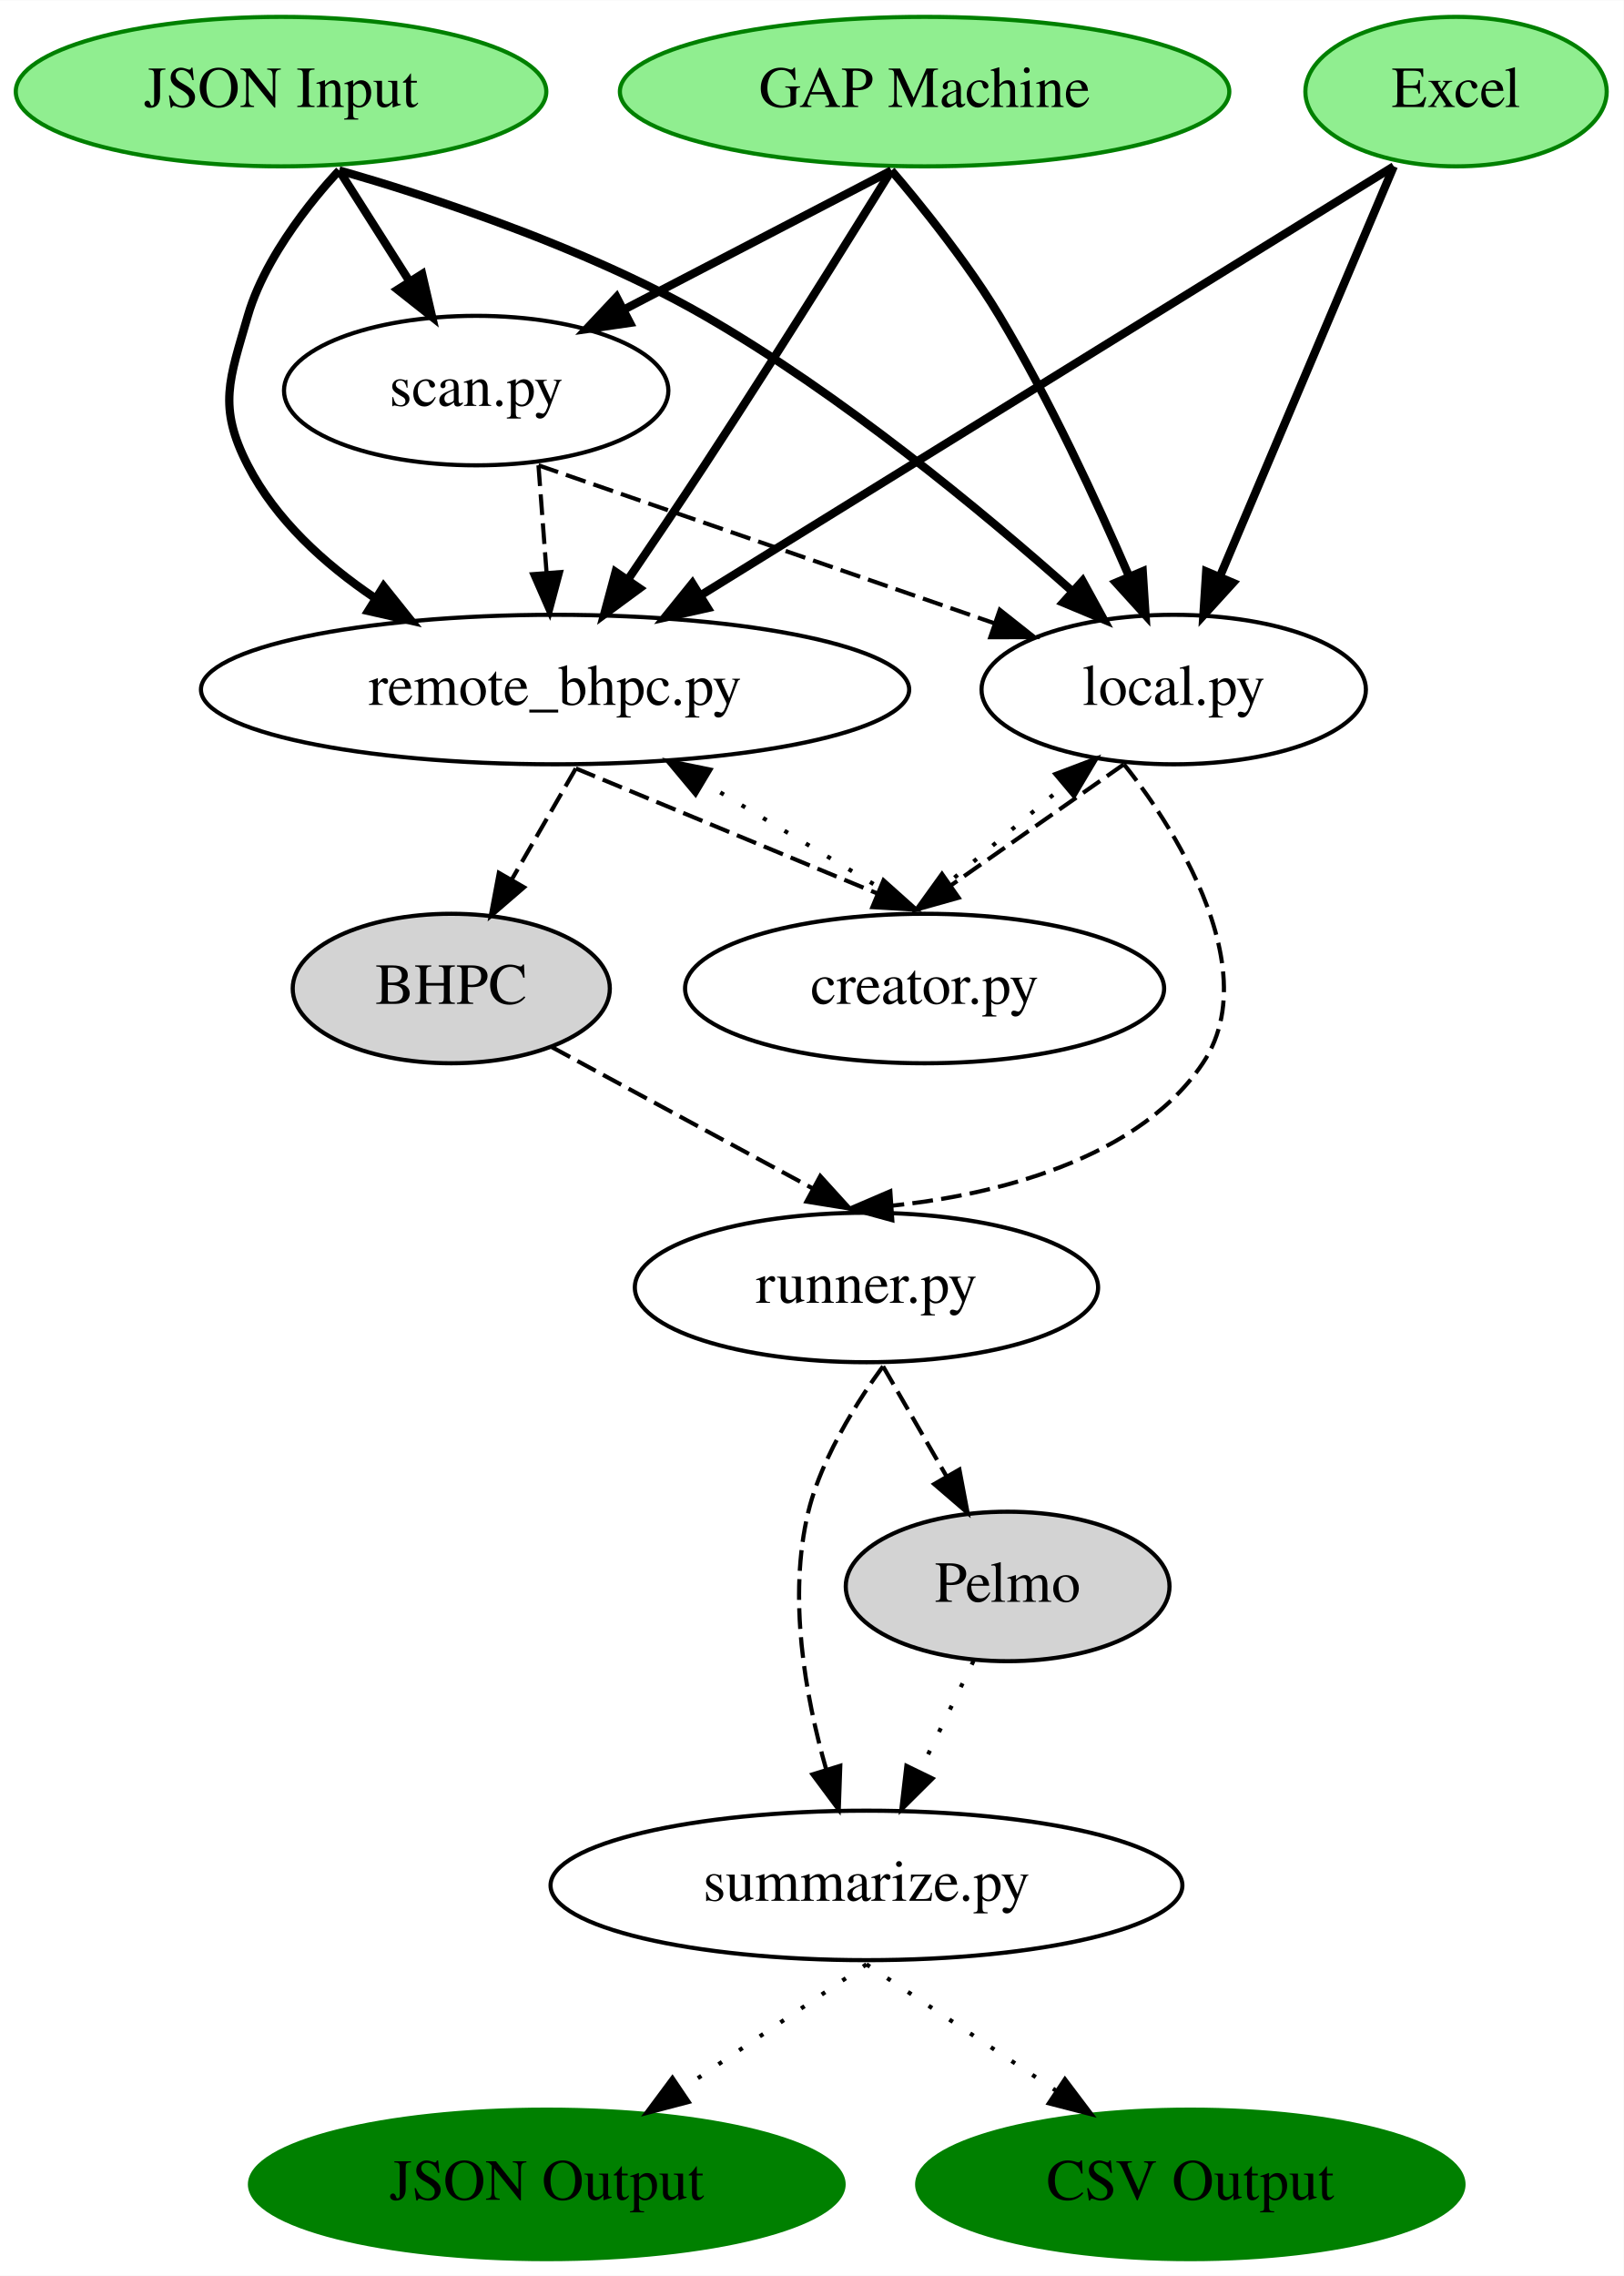
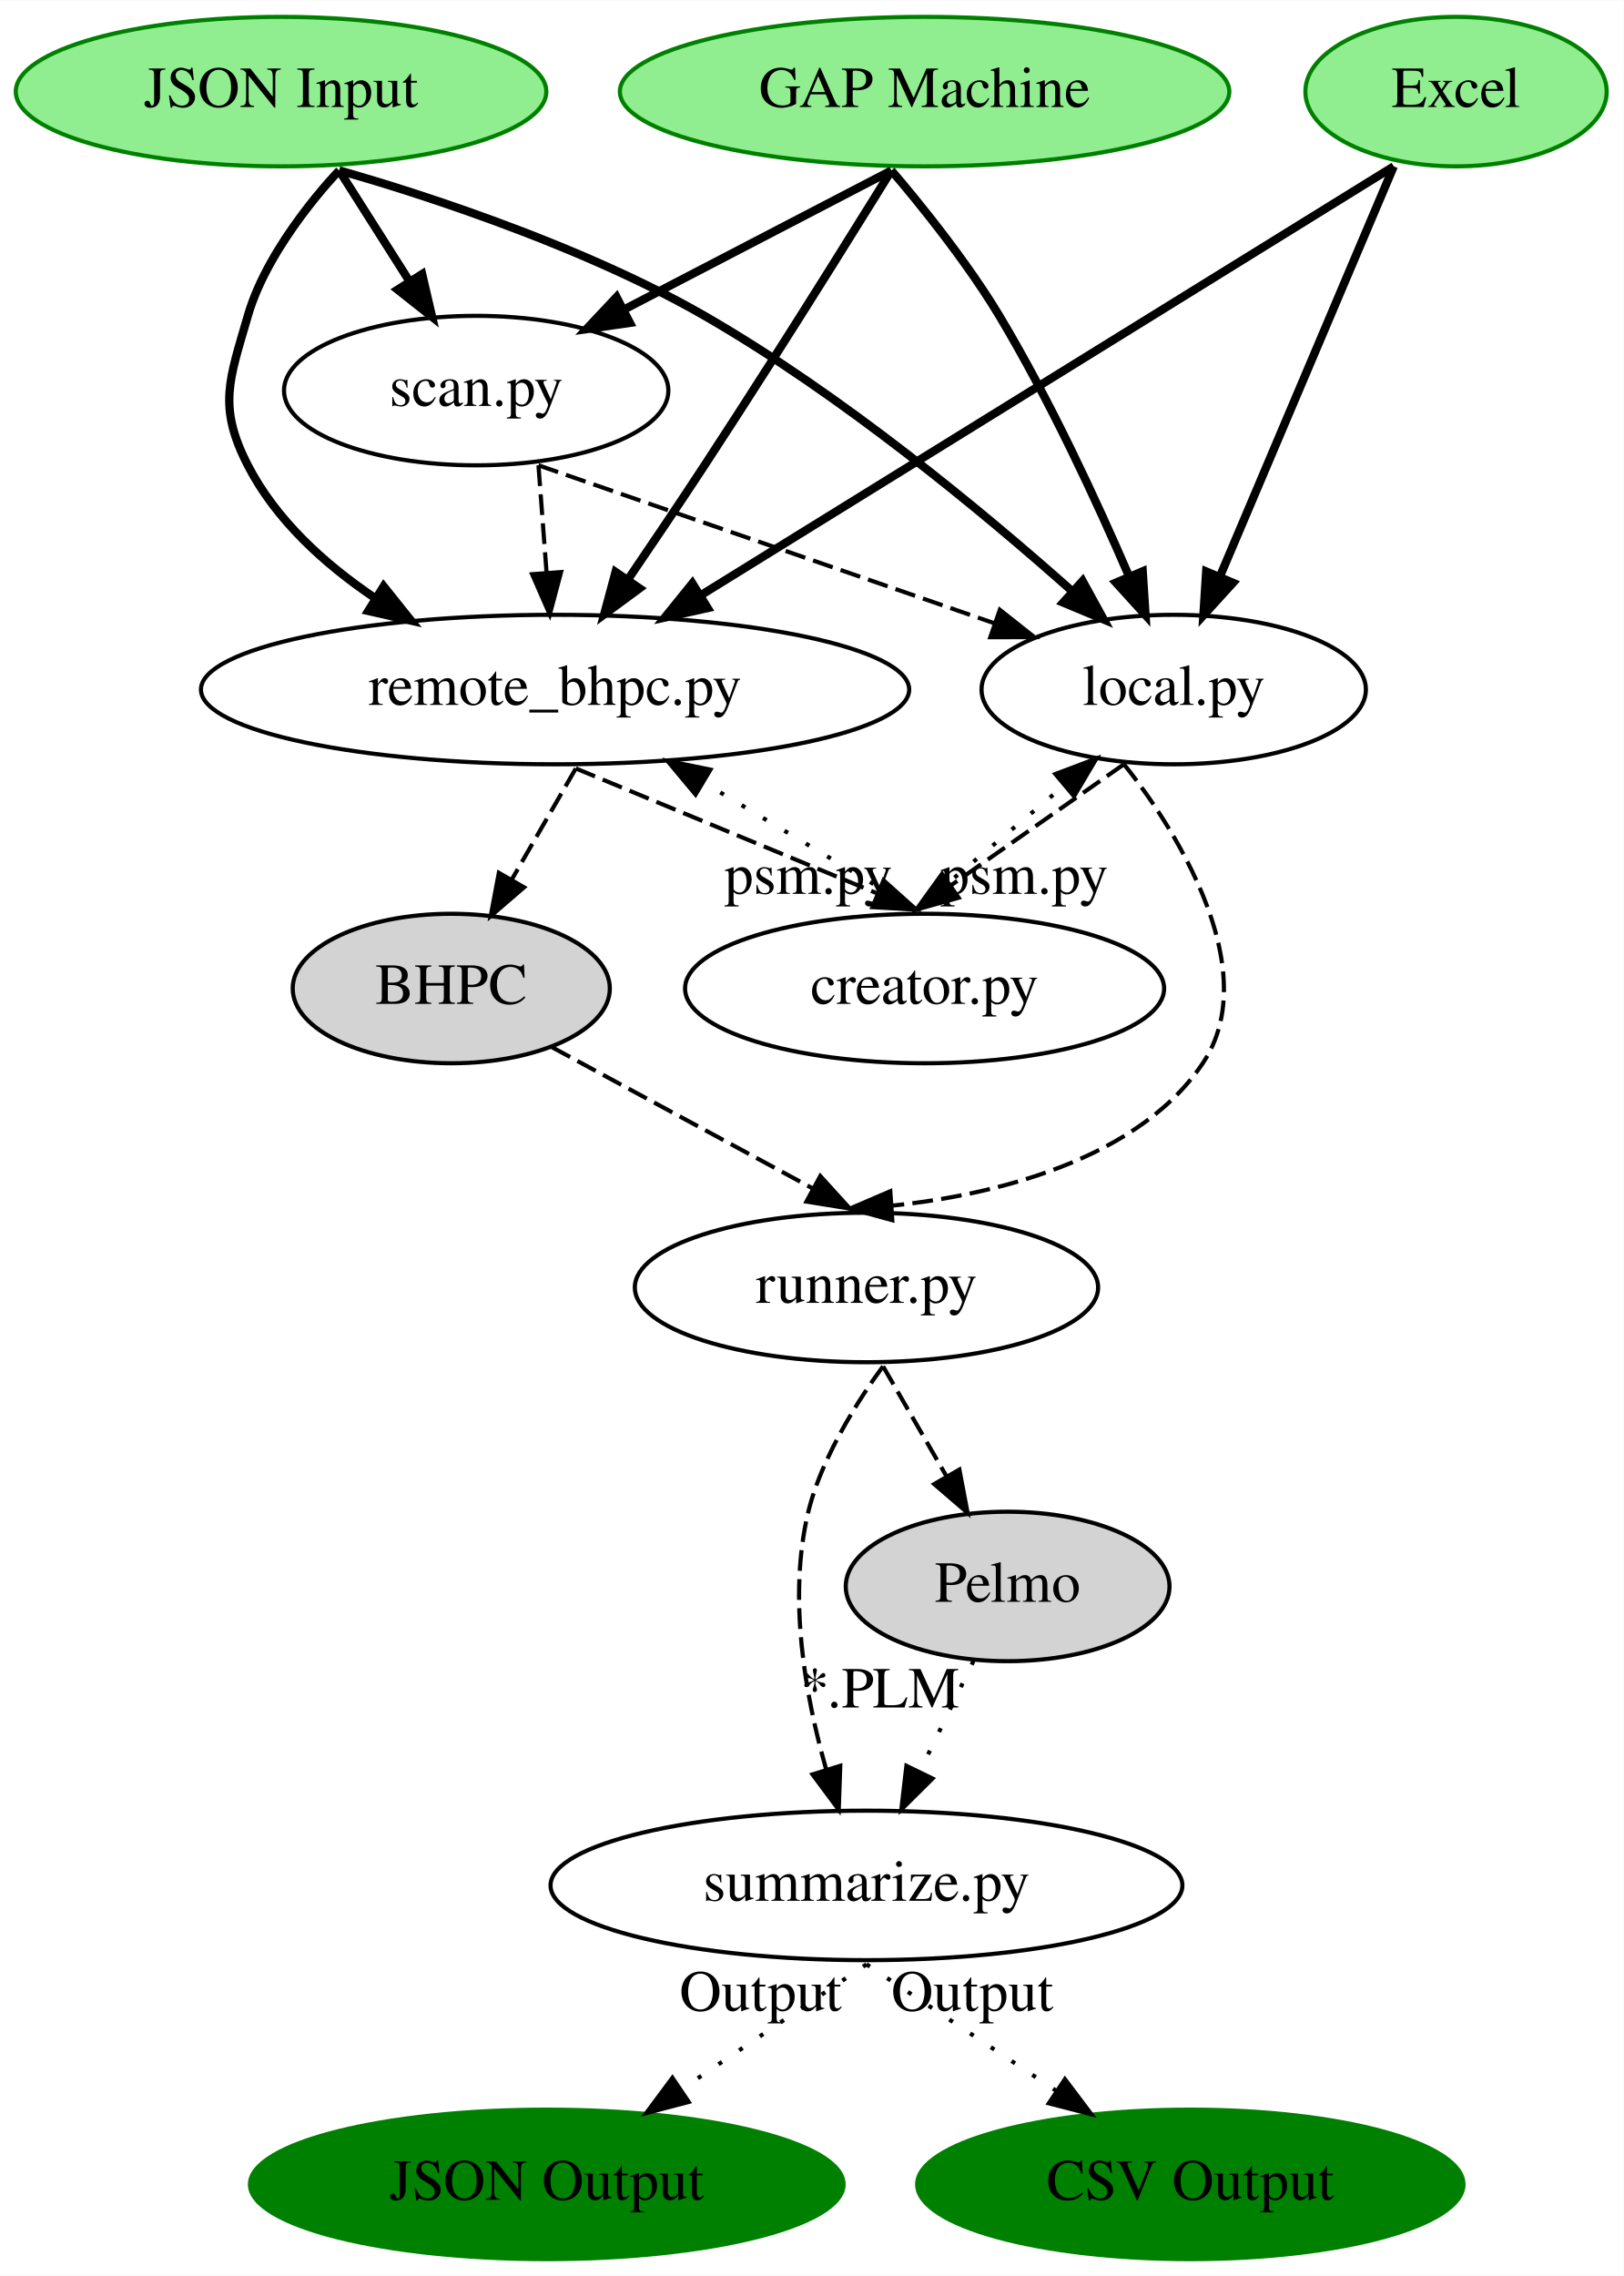
<svg xmlns="http://www.w3.org/2000/svg" width="391pt" height="548pt" viewBox="0.00 0.00 391.09 548.00">
  <g id="graph0" class="graph" transform="scale(1 1) rotate(0) translate(4 544)">
    <polygon fill="white" stroke="transparent" points="-4,4 -4,-544 387.09,-544 387.09,4 -4,4" />
    <g id="node1" class="node">
      <ellipse fill="none" stroke="black" cx="110.69" cy="-450" rx="46.29" ry="18" />
      <text text-anchor="middle" x="110.69" y="-446.3" font-family="Times,serif" font-size="14.00">scan.py</text>
    </g>
    <g id="node2" class="node">
      <ellipse fill="none" stroke="black" cx="278.69" cy="-378" rx="46.29" ry="18" />
      <text text-anchor="middle" x="278.69" y="-374.3" font-family="Times,serif" font-size="14.00">local.py</text>
    </g>
    <g id="edge1" class="edge">
      <path fill="none" stroke="black" stroke-dasharray="5,2" d="M125.69,-432C125.69,-432 190.26,-409.63 235.5,-393.96" />
      <polygon fill="black" stroke="black" points="236.81,-397.21 245.12,-390.63 234.52,-390.6 236.81,-397.21" />
    </g>
    <g id="node3" class="node">
      <ellipse fill="none" stroke="black" cx="129.69" cy="-378" rx="85.29" ry="18" />
      <text text-anchor="middle" x="129.69" y="-374.3" font-family="Times,serif" font-size="14.00">
                remote_bhpc.py
            </text>
    </g>
    <g id="edge2" class="edge">
      <path fill="none" stroke="black" stroke-dasharray="5,2" d="M125.69,-432C125.69,-432 126.66,-419.27 127.63,-406.29" />
      <polygon fill="black" stroke="black" points="131.14,-406.3 128.41,-396.06 124.16,-405.77 131.14,-406.3" />
    </g>
    <g id="node4" class="node">
      <ellipse fill="none" stroke="black" cx="218.69" cy="-306" rx="57.69" ry="18" />
      <text text-anchor="middle" x="218.69" y="-302.3" font-family="Times,serif" font-size="14.00">creator.py
            </text>
    </g>
    <g id="edge3" class="edge">
      <path fill="none" stroke="black" stroke-dasharray="5,2" d="M266.69,-360C266.69,-360 239.15,-340.72 224.95,-330.78" />
      <polygon fill="black" stroke="black" points="226.89,-327.87 216.69,-325 222.88,-333.6 226.89,-327.87" />
    </g>
    <g id="node5" class="node">
      <ellipse fill="none" stroke="black" cx="204.69" cy="-234" rx="55.79" ry="18" />
      <text text-anchor="middle" x="204.69" y="-230.3" font-family="Times,serif" font-size="14.00">runner.py
            </text>
    </g>
    <g id="edge5" class="edge">
      <path fill="none" stroke="black" stroke-dasharray="5,2" d="M266.69,-360C266.69,-360 304.11,-315.5 285.69,-288 268.64,-262.54 229.36,-255.58 210.78,-253.7" />
      <polygon fill="black" stroke="black" points="210.91,-250.2 200.69,-253 210.43,-257.18 210.91,-250.2" />
    </g>
    <g id="edge4" class="edge">
      <path fill="none" stroke="black" stroke-dasharray="5,2" d="M134.69,-359C134.69,-359 185.75,-337.83 207.29,-328.9" />
      <polygon fill="black" stroke="black" points="208.8,-332.06 216.69,-325 206.12,-325.6 208.8,-332.06" />
    </g>
    <g id="node8" class="node">
      <ellipse fill="lightgrey" stroke="black" cx="104.69" cy="-306" rx="38.19" ry="18" />
      <text text-anchor="middle" x="104.69" y="-302.3" font-family="Times,serif" font-size="14.00">BHPC</text>
    </g>
    <g id="edge7" class="edge">
      <path fill="none" stroke="black" stroke-dasharray="5,2" d="M134.69,-359C134.69,-359 126.96,-345.59 119.34,-332.39" />
      <polygon fill="black" stroke="black" points="122.22,-330.37 114.19,-323.45 116.15,-333.86 122.22,-330.37" />
    </g>
    <g id="edge10" class="edge">
      <path fill="none" stroke="black" stroke-dasharray="1,5" d="M216.69,-325C216.69,-325 235.26,-340.57 252.07,-354.67" />
      <polygon fill="black" stroke="black" points="250.18,-357.65 260.09,-361.4 254.68,-352.29 250.18,-357.65" />
+       <text text-anchor="middle" x="190.69" y="-328.8" font-family="Times,serif" font-size="14.00">psm.py</text>
    </g>
    <g id="edge11" class="edge">
      <path fill="none" stroke="black" stroke-dasharray="1,5" d="M216.69,-325C216.69,-325 189.4,-341.31 165.39,-355.67" />
      <polygon fill="black" stroke="black" points="163.53,-352.7 156.74,-360.83 167.12,-358.71 163.53,-352.7" />
+       <text text-anchor="middle" x="242.69" y="-328.8" font-family="Times,serif" font-size="14.00">psm.py</text>
    </g>
    <g id="node6" class="node">
      <ellipse fill="none" stroke="black" cx="204.69" cy="-90" rx="76.09" ry="18" />
      <text text-anchor="middle" x="204.69" y="-86.3" font-family="Times,serif" font-size="14.00">summarize.py
            </text>
    </g>
    <g id="edge9" class="edge">
      <path fill="none" stroke="black" stroke-dasharray="5,2" d="M208.69,-215C208.69,-215 194.81,-197 190.69,-180 185.71,-159.41 189.92,-135.7 194.99,-117.93" />
      <polygon fill="black" stroke="black" points="198.38,-118.81 198.01,-108.23 191.69,-116.73 198.38,-118.81" />
    </g>
    <g id="node7" class="node">
      <ellipse fill="lightgrey" stroke="black" cx="238.69" cy="-162" rx="38.99" ry="18" />
      <text text-anchor="middle" x="238.69" y="-158.3" font-family="Times,serif" font-size="14.00">Pelmo</text>
    </g>
    <g id="edge6" class="edge">
      <path fill="none" stroke="black" stroke-dasharray="5,2" d="M208.69,-215C208.69,-215 216.33,-201.76 223.9,-188.64" />
      <polygon fill="black" stroke="black" points="227.07,-190.15 229.04,-179.74 221.01,-186.65 227.07,-190.15" />
    </g>
    <g id="node12" class="node">
      <ellipse fill="green" stroke="green" cx="127.69" cy="-18" rx="71.49" ry="18" />
      <text text-anchor="middle" x="127.69" y="-14.3" font-family="Times,serif" font-size="14.00">JSON Output
            </text>
    </g>
    <g id="edge13" class="edge">
      <path fill="none" stroke="black" stroke-dasharray="1,5" d="M204.69,-71C204.69,-71 181.17,-55.11 160.12,-40.9" />
      <polygon fill="black" stroke="black" points="161.88,-37.86 151.64,-35.17 157.96,-43.67 161.88,-37.86" />
+       <text text-anchor="middle" x="179.19" y="-59.8" font-family="Times,serif" font-size="14.00">Output</text>
    </g>
    <g id="node13" class="node">
      <ellipse fill="green" stroke="green" cx="282.69" cy="-18" rx="65.79" ry="18" />
      <text text-anchor="middle" x="282.69" y="-14.3" font-family="Times,serif" font-size="14.00">CSV Output
            </text>
    </g>
    <g id="edge14" class="edge">
      <path fill="none" stroke="black" stroke-dasharray="1,5" d="M204.69,-71C204.69,-71 229.04,-54.77 250.53,-40.45" />
      <polygon fill="black" stroke="black" points="252.49,-43.34 258.87,-34.88 248.61,-37.52 252.49,-43.34" />
+       <text text-anchor="middle" x="230.19" y="-59.8" font-family="Times,serif" font-size="14.00">Output</text>
    </g>
    <g id="edge12" class="edge">
      <path fill="none" stroke="black" stroke-dasharray="1,5" d="M230.46,-144.05C226.6,-136.09 221.89,-126.41 217.57,-117.51" />
      <polygon fill="black" stroke="black" points="220.6,-115.74 213.09,-108.28 214.31,-118.8 220.6,-115.74" />
+       <text text-anchor="middle" x="207.96" y="-132.85" font-family="Times,serif" font-size="14.00">*.PLM</text>
    </g>
    <g id="edge8" class="edge">
      <path fill="none" stroke="black" stroke-dasharray="5,2" d="M128.92,-291.88C149.36,-280.81 177.5,-265.57 191.71,-257.87" />
      <polygon fill="black" stroke="black" points="193.57,-260.84 200.69,-253 190.23,-254.69 193.57,-260.84" />
    </g>
    <g id="node9" class="node">
      <ellipse fill="lightgreen" stroke="green" cx="218.69" cy="-522" rx="73.39" ry="18" />
      <text text-anchor="middle" x="218.69" y="-518.3" font-family="Times,serif" font-size="14.00">GAP Machine
            </text>
    </g>
    <g id="edge21" class="edge">
      <path fill="none" stroke="black" stroke-width="2" d="M210.69,-503C210.69,-503 175,-484.44 146.26,-469.5" />
      <polygon fill="black" stroke="black" stroke-width="2" points="147.72,-466.31 137.23,-464.8 144.49,-472.52 147.72,-466.31" />
    </g>
    <g id="edge15" class="edge">
      <path fill="none" stroke="black" stroke-width="2" d="M210.69,-503C210.69,-503 226.73,-484.62 236.69,-468 248.85,-447.72 260.13,-423.36 267.94,-405.26" />
      <polygon fill="black" stroke="black" stroke-width="2" points="271.22,-406.48 271.9,-395.91 264.78,-403.75 271.22,-406.48" />
    </g>
    <g id="edge16" class="edge">
      <path fill="none" stroke="black" stroke-width="2" d="M210.69,-503C210.69,-503 186.19,-463.23 165.69,-432 159.74,-422.93 153.1,-413.08 147.16,-404.37" />
      <polygon fill="black" stroke="black" stroke-width="2" points="150.04,-402.37 141.51,-396.09 144.26,-406.32 150.04,-402.37" />
    </g>
    <g id="node10" class="node">
      <ellipse fill="lightgreen" stroke="green" cx="346.69" cy="-522" rx="36.29" ry="18" />
      <text text-anchor="middle" x="346.69" y="-518.3" font-family="Times,serif" font-size="14.00">Excel</text>
    </g>
    <g id="edge17" class="edge">
      <path fill="none" stroke="black" stroke-width="2" d="M331.69,-504C331.69,-504 305.47,-442.15 289.92,-405.47" />
      <polygon fill="black" stroke="black" stroke-width="2" points="292.97,-403.7 285.84,-395.86 286.52,-406.43 292.97,-403.7" />
    </g>
    <g id="edge18" class="edge">
      <path fill="none" stroke="black" stroke-width="2" d="M331.69,-504C331.69,-504 222.82,-436.63 164.93,-400.8" />
      <polygon fill="black" stroke="black" stroke-width="2" points="166.45,-397.63 156.1,-395.34 162.76,-403.58 166.45,-397.63" />
    </g>
    <g id="node11" class="node">
      <ellipse fill="lightgreen" stroke="green" cx="63.69" cy="-522" rx="63.89" ry="18" />
      <text text-anchor="middle" x="63.69" y="-518.3" font-family="Times,serif" font-size="14.00">JSON Input
            </text>
    </g>
    <g id="edge22" class="edge">
      <path fill="none" stroke="black" stroke-width="2" d="M77.69,-503C77.69,-503 86.26,-489.5 94.66,-476.26" />
      <polygon fill="black" stroke="black" stroke-width="2" points="97.67,-478.06 100.07,-467.74 91.76,-474.31 97.67,-478.06" />
    </g>
    <g id="edge19" class="edge">
      <path fill="none" stroke="black" stroke-width="2" d="M77.69,-503C77.69,-503 129.23,-489.02 165.69,-468 198.65,-449.01 232.38,-421.12 254.31,-401.63" />
      <polygon fill="black" stroke="black" stroke-width="2" points="256.74,-404.16 261.83,-394.87 252.06,-398.95 256.74,-404.16" />
    </g>
    <g id="edge20" class="edge">
      <path fill="none" stroke="black" stroke-width="2" d="M77.69,-503C77.69,-503 60.78,-485.65 55.69,-468 51.26,-452.63 48.38,-446.23 55.69,-432 62.44,-418.88 74.1,-408.28 86.2,-400.11" />
      <polygon fill="black" stroke="black" stroke-width="2" points="88.4,-402.86 95.02,-394.59 84.69,-396.93 88.4,-402.86" />
    </g>
  </g>
</svg>
